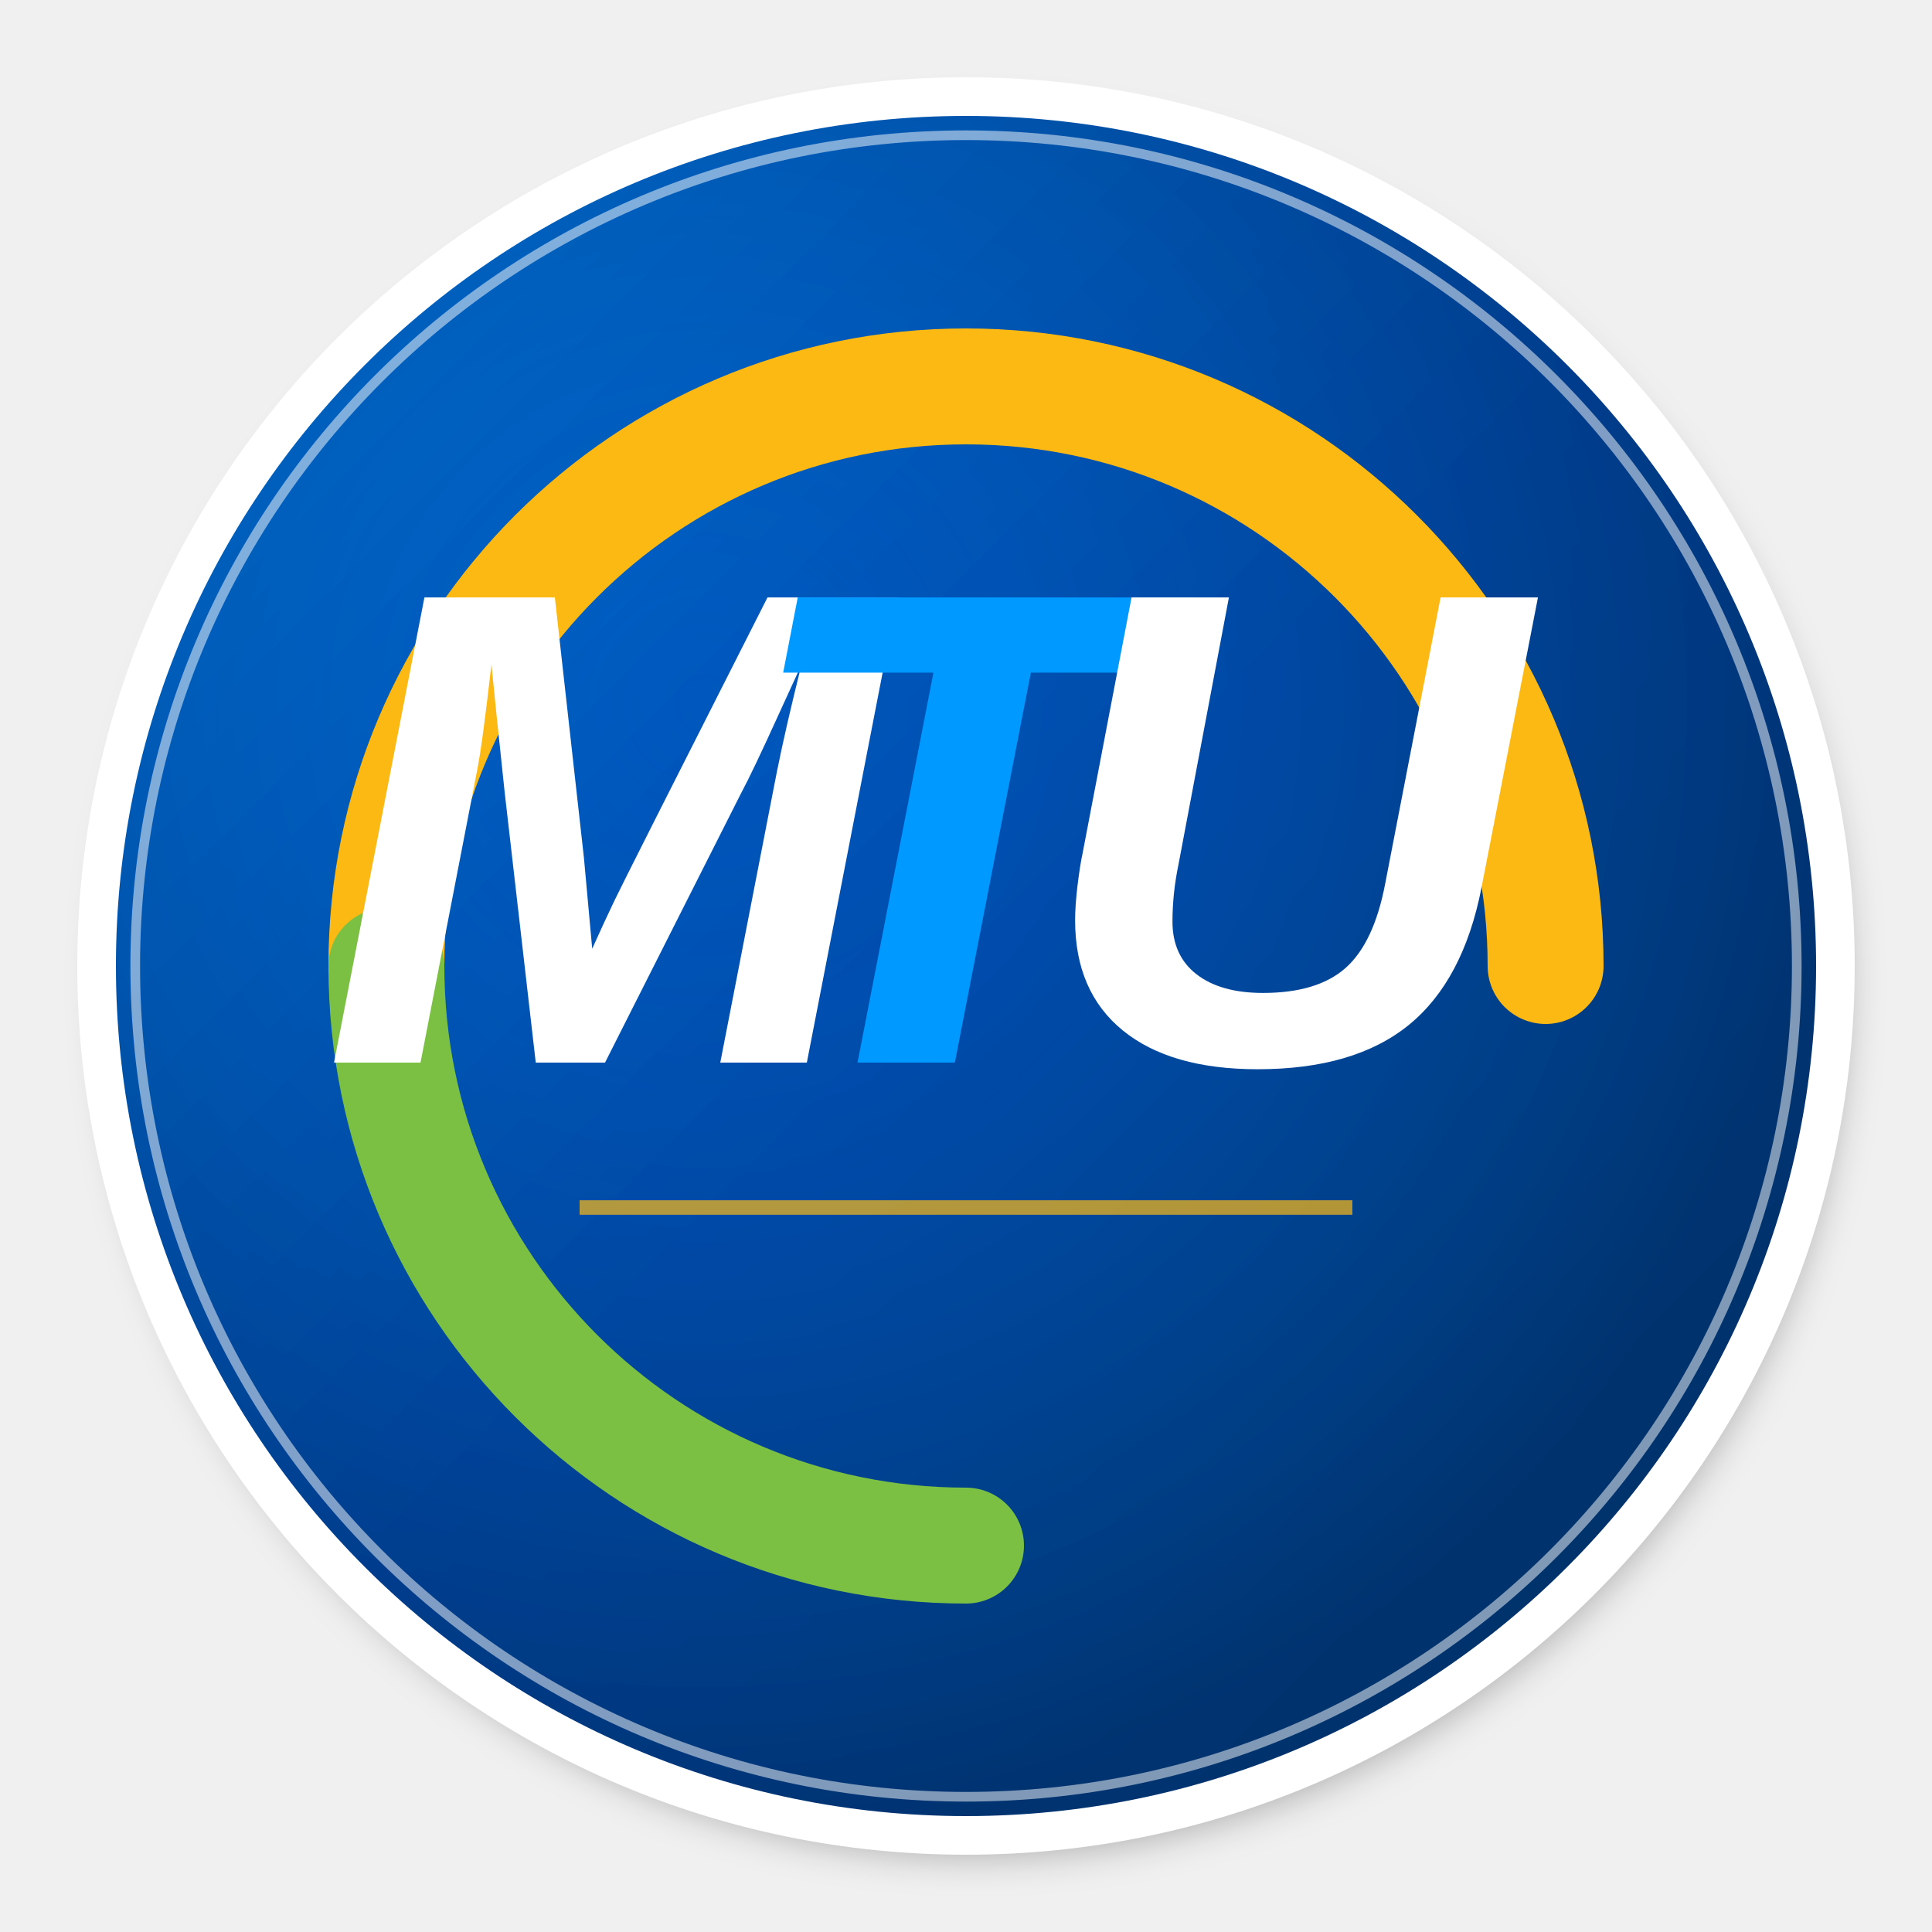
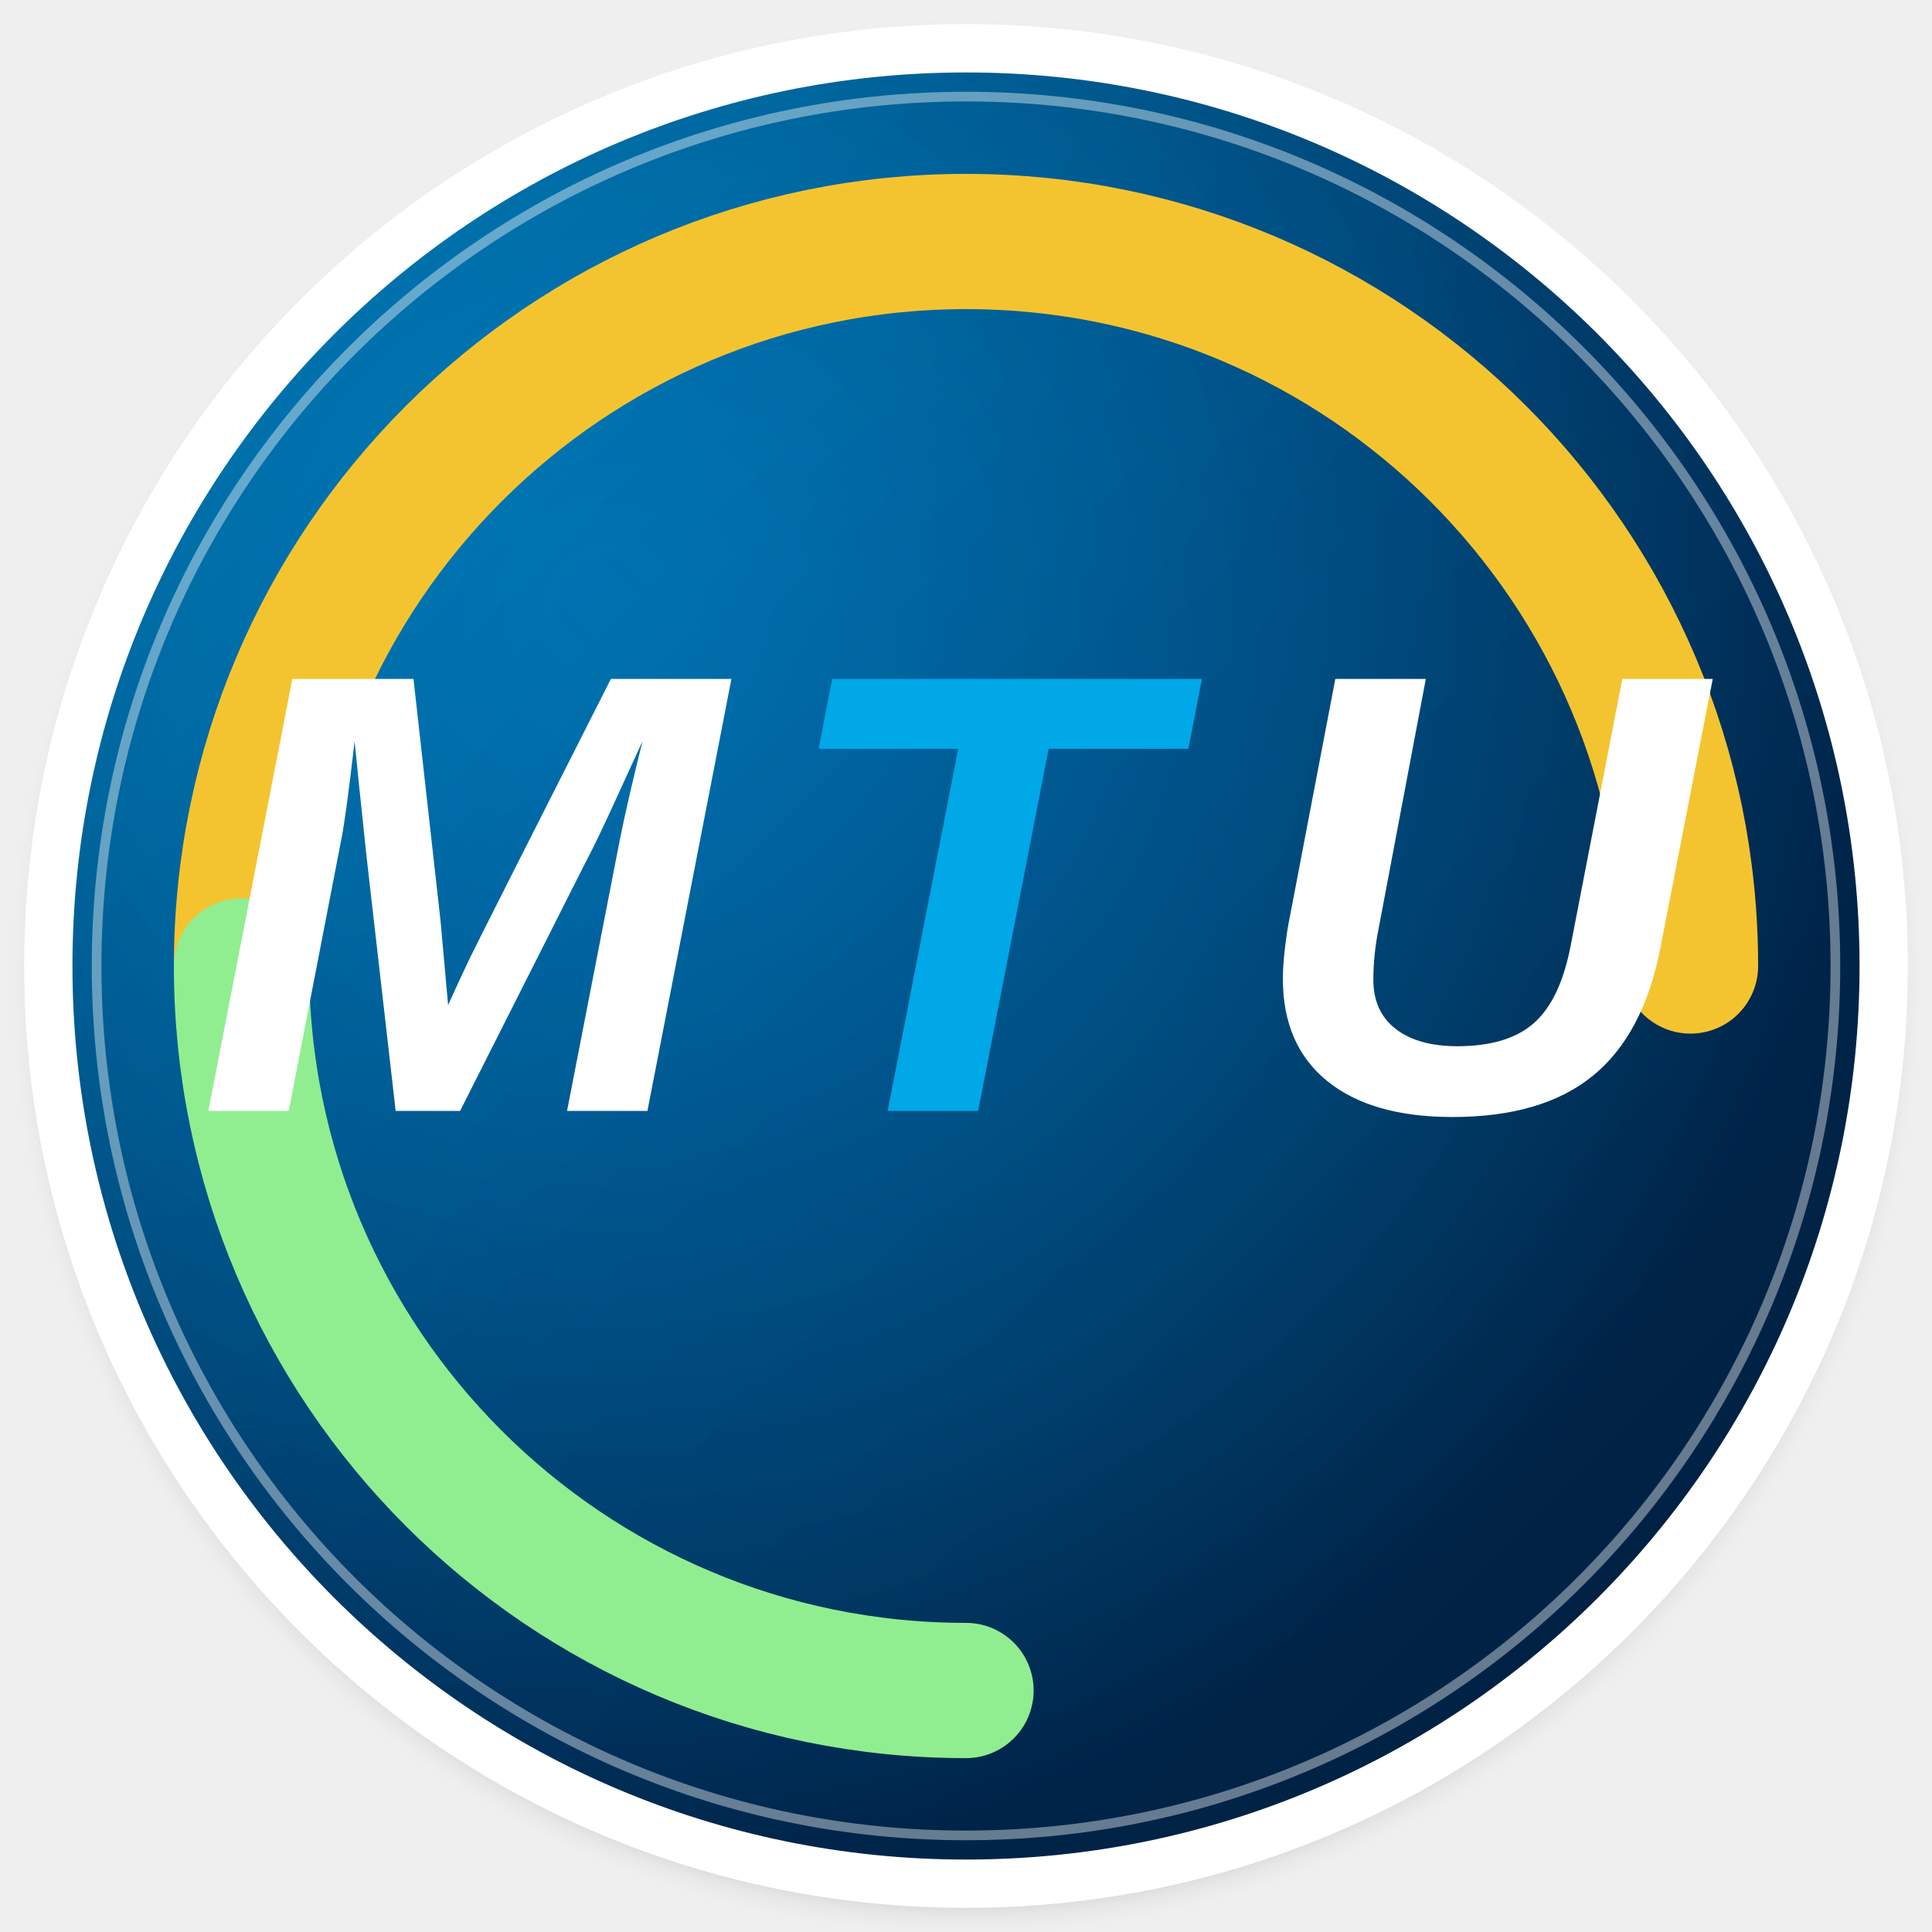
<svg xmlns="http://www.w3.org/2000/svg" viewBox="0 0 400 400">
  <defs>
    <linearGradient id="bluGrad" x1="0%" y1="0%" x2="100%" y2="100%">
-       <stop offset="0%" style="stop-color:#0066CC;stop-opacity:1" />
-       <stop offset="50%" style="stop-color:#003399;stop-opacity:1" />
-       <stop offset="100%" style="stop-color:#003366;stop-opacity:1" />
+       <stop offset="0%" style="stop-color:#0077B6;stop-opacity:1" />
+       <stop offset="50%" style="stop-color:#003D7A;stop-opacity:1" />
+       <stop offset="100%" style="stop-color:#001F3F;stop-opacity:1" />
    </linearGradient>
-     <radialGradient id="sphereGrad" cx="35%" cy="35%" r="65%">
-       <stop offset="0%" style="stop-color:#0099FF;stop-opacity:0.4" />
-       <stop offset="100%" style="stop-color:#003366;stop-opacity:1" />
+     <radialGradient id="sphereGrad" cx="30%" cy="30%" r="70%">
+       <stop offset="0%" style="stop-color:#00A8E8;stop-opacity:0.5" />
+       <stop offset="100%" style="stop-color:#001F3F;stop-opacity:1" />
    </radialGradient>
-     <filter id="shadow" x="-50%" y="-50%" width="200%" height="200%">
-       <feDropShadow dx="2" dy="4" stdDeviation="4" flood-opacity="0.3" flood-color="#000000" />
+     <filter id="shadow">
+       <feDropShadow dx="0" dy="3" stdDeviation="4" flood-opacity="0.25" />
    </filter>
  </defs>
-   <circle cx="200" cy="200" r="180" fill="url(#bluGrad)" filter="url(#shadow)" />
-   <circle cx="200" cy="200" r="180" fill="url(#sphereGrad)" opacity="0.6" />
-   <path d="M 80 200 A 120 120 0 0 1 320 200" stroke="#FDB913" stroke-width="24" fill="none" stroke-linecap="round" />
-   <path d="M 80 200 A 120 120 0 0 0 200 320" stroke="#7BC043" stroke-width="24" fill="none" stroke-linecap="round" />
-   <circle cx="200" cy="200" r="180" fill="none" stroke="white" stroke-width="8" />
-   <circle cx="200" cy="200" r="172" fill="none" stroke="white" stroke-width="2" opacity="0.5" />
-   <g transform="translate(200, 220)">
-     <text x="-75" y="0" font-family="Arial, sans-serif" font-size="140" font-weight="bold" fill="white" font-style="italic" text-anchor="middle" letter-spacing="-5">
+   <circle cx="200" cy="200" r="190" fill="url(#bluGrad)" filter="url(#shadow)" />
+   <circle cx="200" cy="200" r="190" fill="url(#sphereGrad)" opacity="0.7" />
+   <path d="M 50 200 A 150 150 0 0 1 350 200" stroke="#F4C430" stroke-width="28" fill="none" stroke-linecap="round" />
+   <path d="M 50 200 A 150 150 0 0 0 200 350" stroke="#90EE90" stroke-width="28" fill="none" stroke-linecap="round" />
+   <circle cx="200" cy="200" r="190" fill="none" stroke="white" stroke-width="10" />
+   <circle cx="200" cy="200" r="180" fill="none" stroke="white" stroke-width="2" opacity="0.4" />
+   <g>
+     <text x="95" y="230" font-family="Arial, Helvetica, sans-serif" font-size="130" font-weight="900" fill="white" text-anchor="middle" font-style="italic" letter-spacing="-8">
      M
    </text>
-     <text x="-5" y="0" font-family="Arial, sans-serif" font-size="140" font-weight="bold" fill="#0099FF" font-style="italic" text-anchor="middle" letter-spacing="-5">
+     <text x="200" y="230" font-family="Arial, Helvetica, sans-serif" font-size="130" font-weight="900" fill="#00A8E8" text-anchor="middle" font-style="italic" letter-spacing="-8">
      T
    </text>
-     <text x="65" y="0" font-family="Arial, sans-serif" font-size="140" font-weight="bold" fill="white" font-style="italic" text-anchor="middle" letter-spacing="-5">
+     <text x="305" y="230" font-family="Arial, Helvetica, sans-serif" font-size="130" font-weight="900" fill="white" text-anchor="middle" font-style="italic" letter-spacing="-8">
      U
    </text>
  </g>
-   <line x1="120" y1="250" x2="280" y2="250" stroke="#FDB913" stroke-width="3" opacity="0.7" />
</svg>
